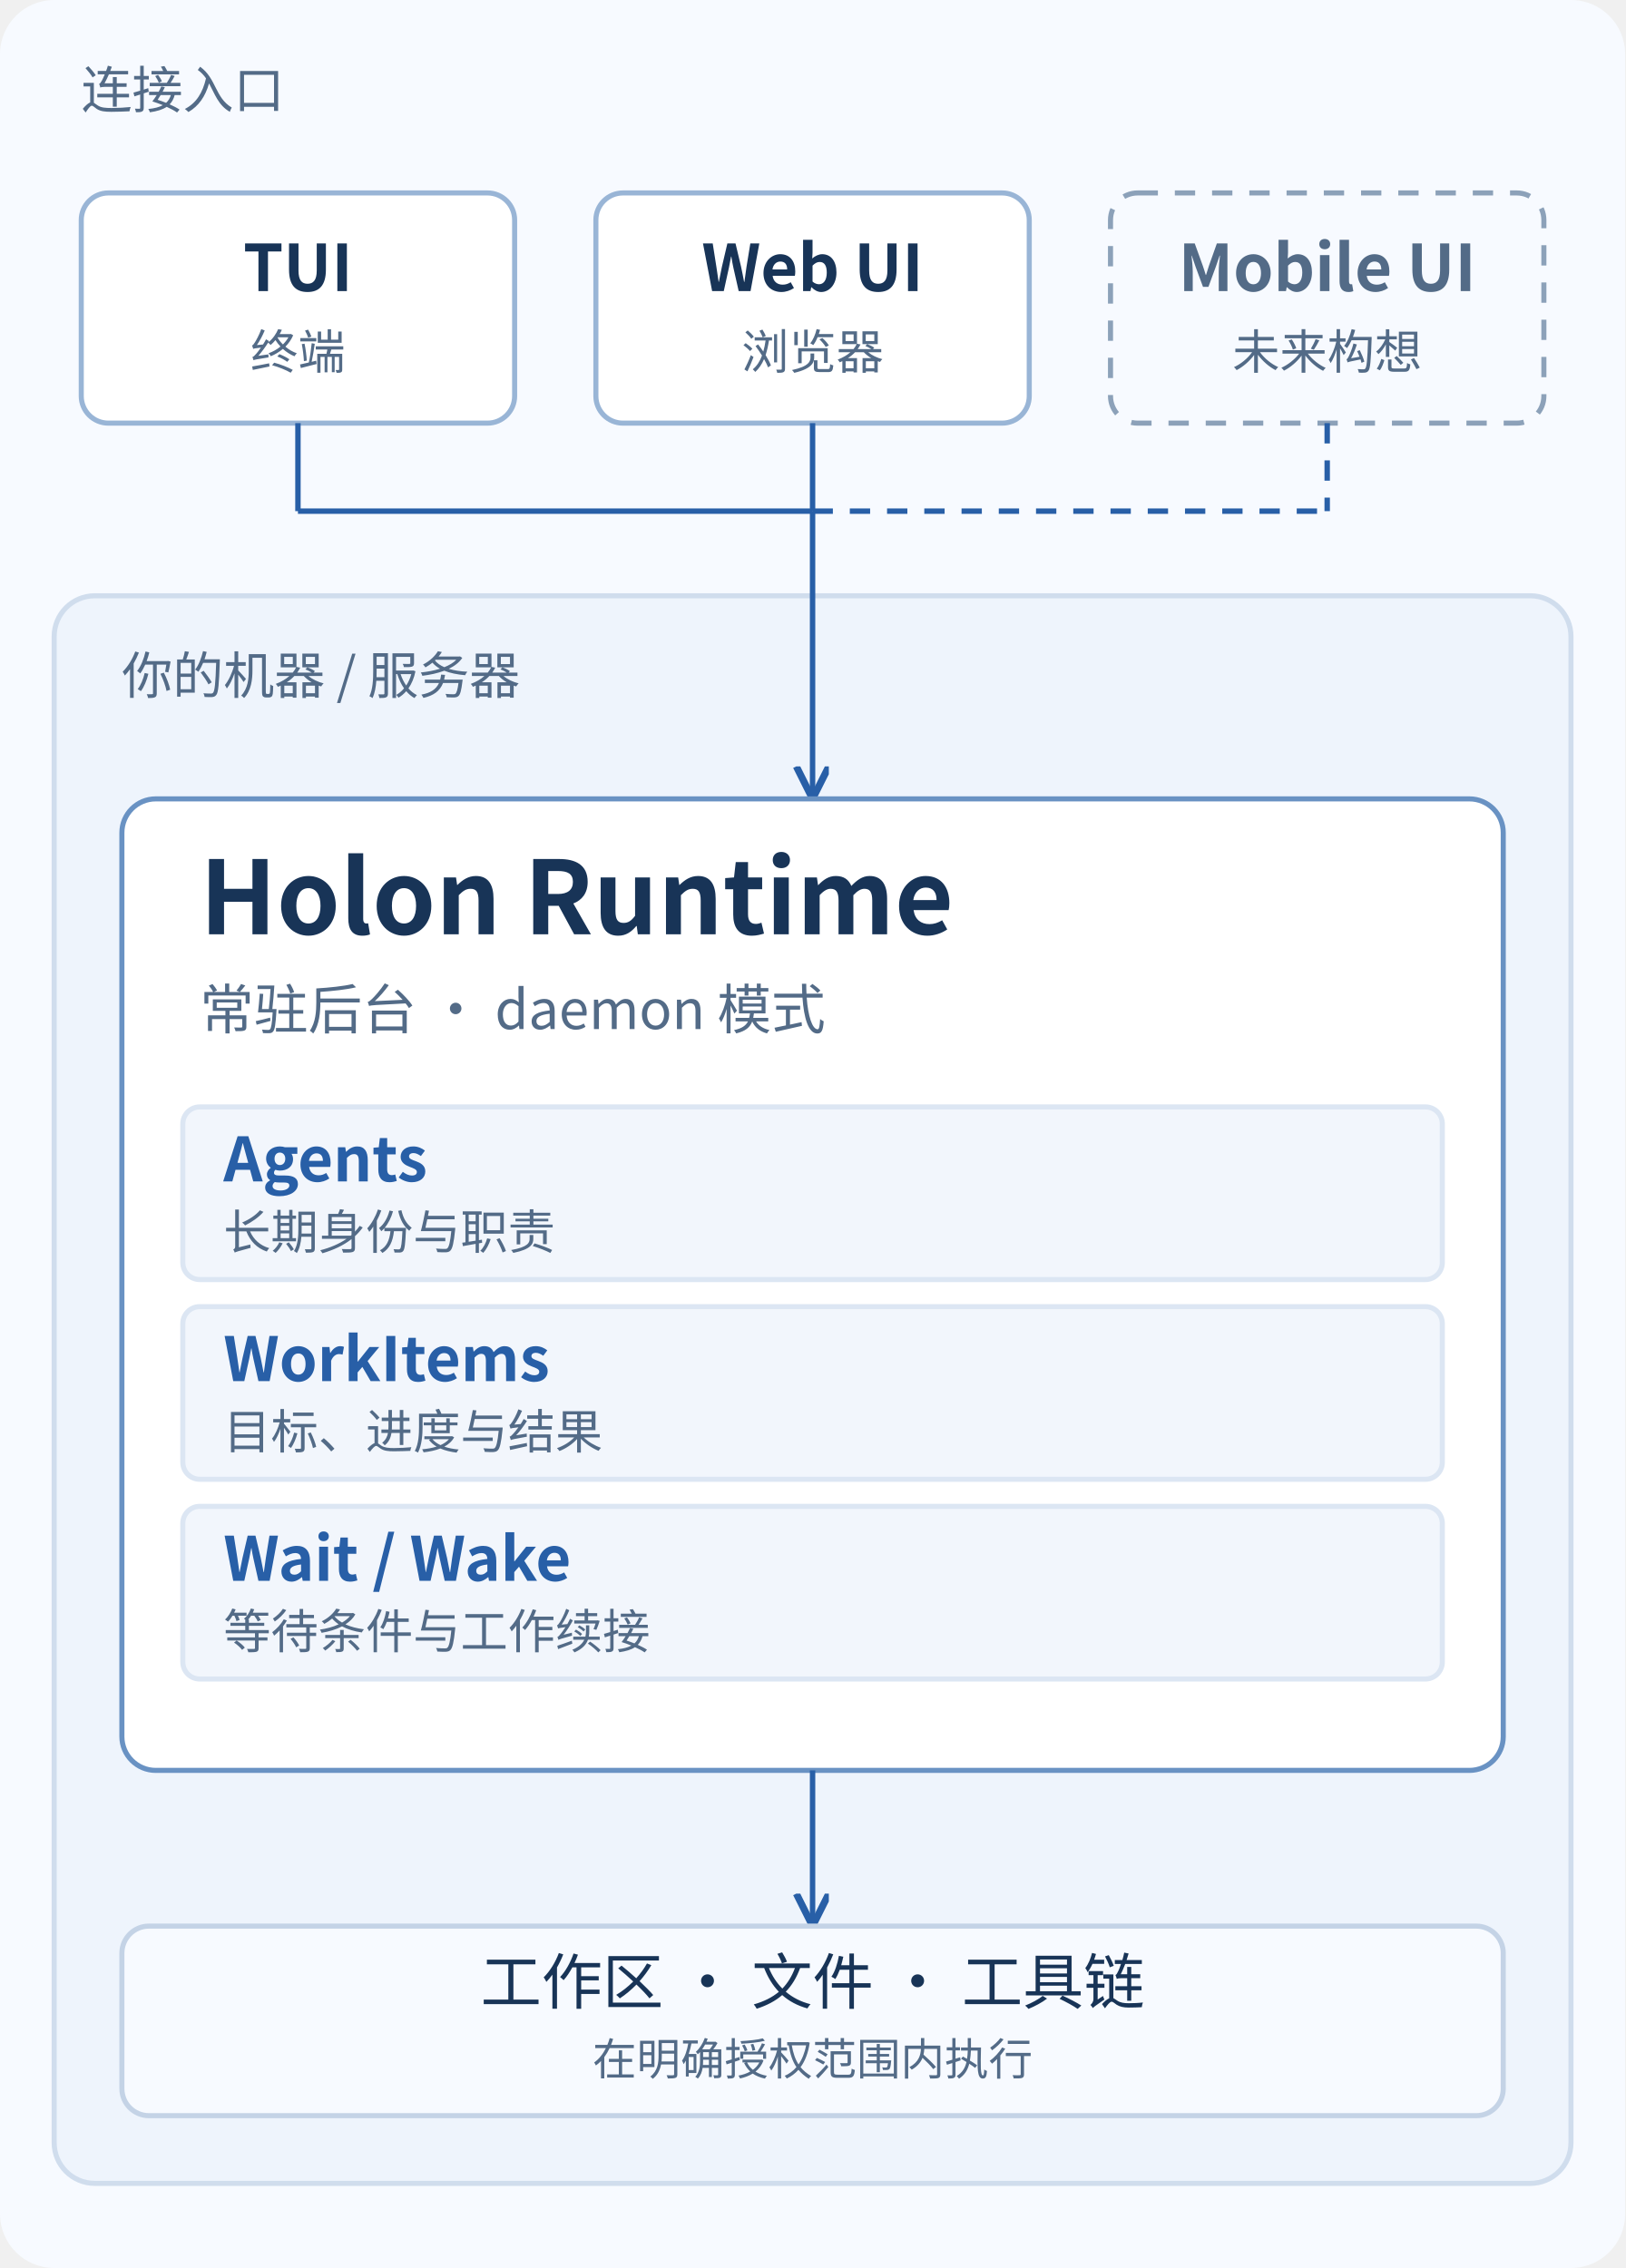
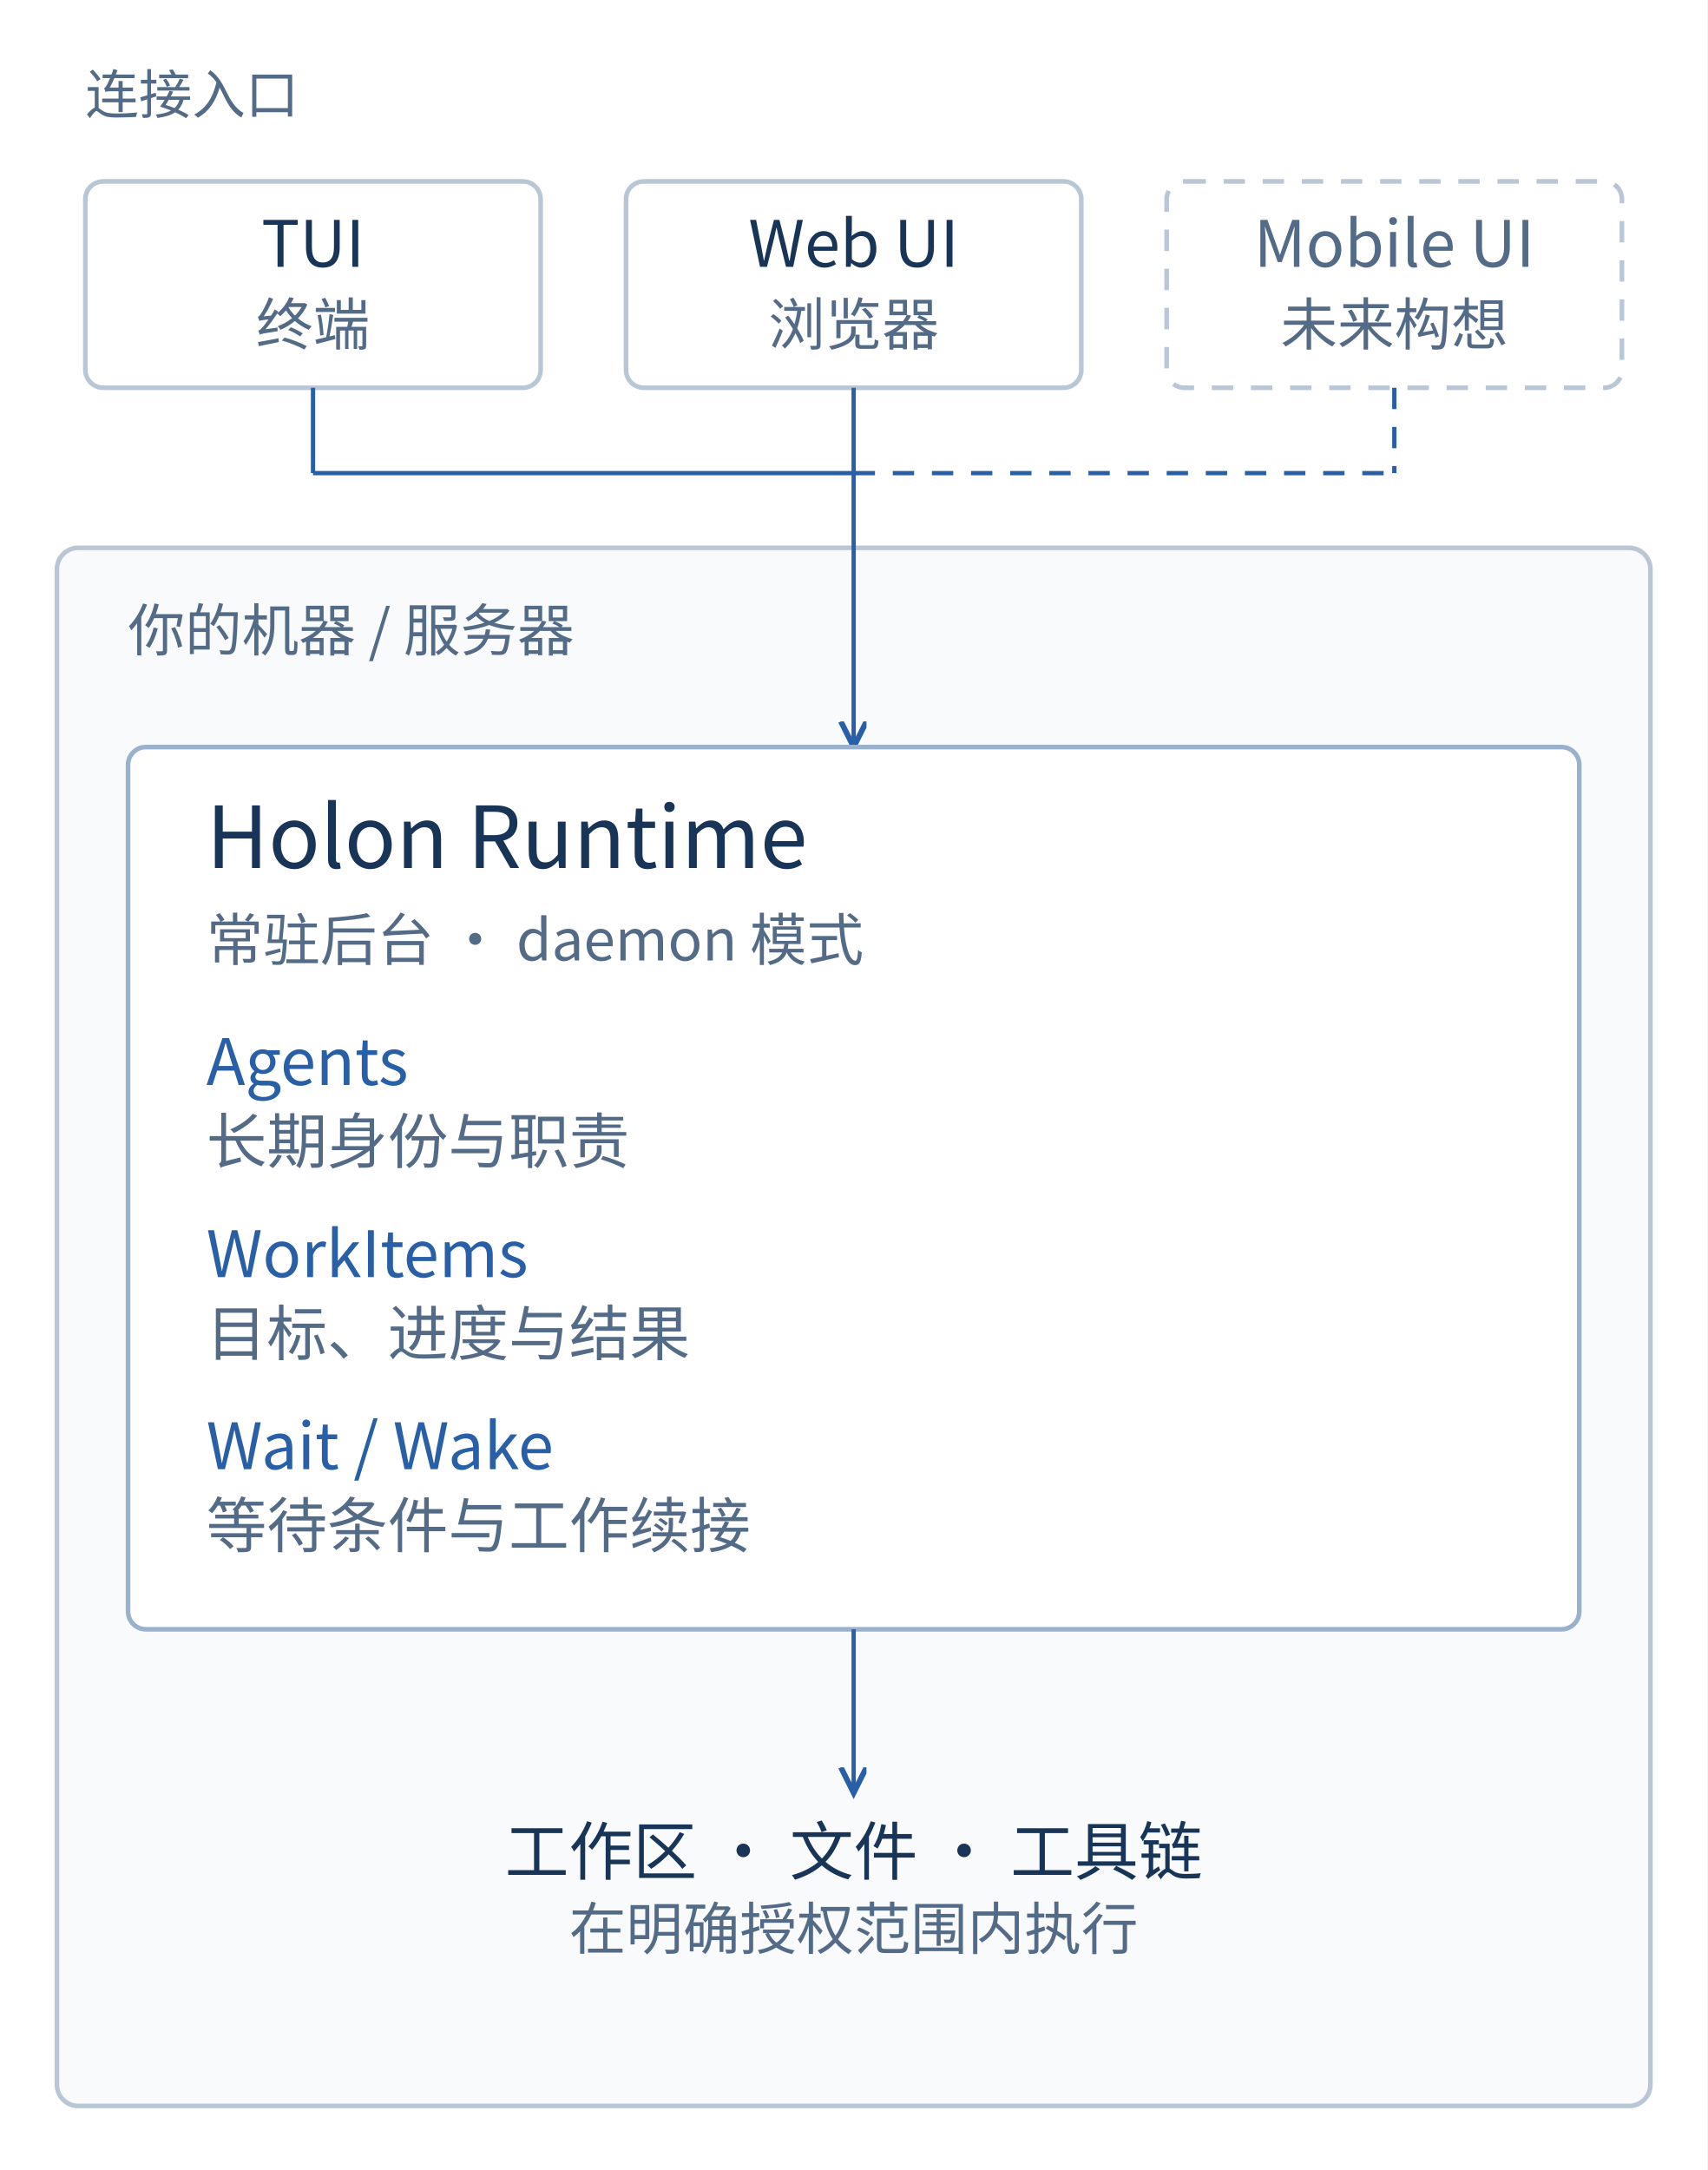
- <svg xmlns="http://www.w3.org/2000/svg" width="480" height="670" viewBox="0 0 480 670" role="img">
+ <svg xmlns="http://www.w3.org/2000/svg" width="480" height="610" viewBox="0 0 480 610" role="img">
  <defs>
    <marker id="arrow" markerWidth="8" markerHeight="8" refX="6" refY="3" orient="auto-start-reverse">
      <path d="M0 0L6 3L0 6" fill="none" stroke="#285fa7" stroke-width="1.3" />
    </marker>
  </defs>
-   <rect width="480" height="670" rx="16" fill="#f7faff" />
+   <rect width="480" height="610" fill="#fff" />
  <g font-family="Noto Sans CJK SC, sans-serif">
    <text x="24" y="32" font-size="15" fill="#536b87" font-weight="500" text-anchor="start">连接入口</text>
-     <rect x="24" y="57" width="128" height="68" rx="8" fill="#fff" stroke="#99b5d6" stroke-width="1.5" />
-     <text x="88.0" y="86" font-size="19" fill="#183457" font-weight="600" text-anchor="middle">TUI</text>
-     <text x="88.0" y="109" font-size="14" fill="#536b87" font-weight="400" text-anchor="middle">终端</text>
-     <path d="M88.0 125V151" fill="none" stroke="#285fa7" stroke-width="1.6" />
-     <rect x="176" y="57" width="128" height="68" rx="8" fill="#fff" stroke="#99b5d6" stroke-width="1.5" />
-     <text x="240.0" y="86" font-size="19" fill="#183457" font-weight="600" text-anchor="middle">Web UI</text>
-     <text x="240.0" y="109" font-size="14" fill="#536b87" font-weight="400" text-anchor="middle">浏览器</text>
-     <path d="M240.0 125V151" fill="none" stroke="#285fa7" stroke-width="1.6" />
-     <rect x="328" y="57" width="128" height="68" rx="8" fill="#f7faff" stroke="#8ca1b9" stroke-width="1.5" stroke-dasharray="6 5" />
-     <text x="392.0" y="86" font-size="19" fill="#536b87" font-weight="600" text-anchor="middle">Mobile UI</text>
-     <text x="392.0" y="109" font-size="14" fill="#536b87" font-weight="400" text-anchor="middle">未来构想</text>
-     <path d="M392.0 125V151" fill="none" stroke="#285fa7" stroke-width="1.6" stroke-dasharray="6 5" />
-     <path d="M88.0 151H240.0" fill="none" stroke="#285fa7" stroke-width="1.6" />
-     <path d="M240.0 151H392.0" fill="none" stroke="#285fa7" stroke-width="1.6" stroke-dasharray="6 5" />
-     <rect x="16" y="176" width="448" height="469" rx="12" fill="#eef4fc" stroke="#d0dded" stroke-width="1.5" />
-     <text x="36" y="205" font-size="15" fill="#536b87" font-weight="400" text-anchor="start">你的机器 / 服务器</text>
-     <path d="M240.0 151V236" fill="none" stroke="#285fa7" stroke-width="1.6" marker-end="url(#arrow)" />
-     <rect x="36" y="236" width="408" height="287" rx="10" fill="#fff" stroke="#6992c3" stroke-width="1.5" />
-     <text x="59" y="276" font-size="30" fill="#183457" font-weight="700" text-anchor="start">Holon Runtime</text>
-     <text x="59" y="304" font-size="16" fill="#536b87" font-weight="400" text-anchor="start">常驻后台 · daemon 模式</text>
-     <rect x="54" y="327" width="372" height="51" rx="5" fill="#f2f6fc" stroke="#dce6f3" stroke-width="1.5" />
-     <text x="66" y="349" font-size="18" fill="#285fa7" font-weight="600" text-anchor="start">Agents</text>
-     <text x="66" y="369" font-size="14" fill="#536b87" font-weight="400" text-anchor="start">长期身份与职责</text>
-     <rect x="54" y="386" width="372" height="51" rx="5" fill="#f2f6fc" stroke="#dce6f3" stroke-width="1.5" />
-     <text x="66" y="408" font-size="18" fill="#285fa7" font-weight="600" text-anchor="start">WorkItems</text>
-     <text x="66" y="428" font-size="14" fill="#536b87" font-weight="400" text-anchor="start">目标、进度与结果</text>
-     <rect x="54" y="445" width="372" height="51" rx="5" fill="#f2f6fc" stroke="#dce6f3" stroke-width="1.5" />
-     <text x="66" y="467" font-size="18" fill="#285fa7" font-weight="600" text-anchor="start">Wait / Wake</text>
-     <text x="66" y="487" font-size="14" fill="#536b87" font-weight="400" text-anchor="start">等待条件与工作续接</text>
-     <path d="M240.0 523V569" fill="none" stroke="#285fa7" stroke-width="1.6" marker-end="url(#arrow)" />
-     <rect x="36" y="569" width="408" height="56" rx="8" fill="#f7faff" stroke="#c4d3e6" stroke-width="1.5" />
-     <text x="240.0" y="592" font-size="18" fill="#183457" font-weight="500" text-anchor="middle">工作区 · 文件 · 工具链</text>
-     <text x="240.0" y="613" font-size="13" fill="#536b87" font-weight="400" text-anchor="middle">在明确授权范围内执行</text>
+     <rect x="24" y="51" width="128" height="58" rx="5" fill="#fff" stroke="#b8c6d6" stroke-width="1.3" />
+     <text x="88.0" y="75" font-size="18" fill="#183457" font-weight="500" text-anchor="middle">TUI</text>
+     <text x="88.0" y="97" font-size="16" fill="#536b87" font-weight="400" text-anchor="middle">终端</text>
+     <path d="M88.0 109V133" fill="none" stroke="#285fa7" stroke-width="1.2" />
+     <rect x="176" y="51" width="128" height="58" rx="5" fill="#fff" stroke="#b8c6d6" stroke-width="1.3" />
+     <text x="240.0" y="75" font-size="18" fill="#183457" font-weight="500" text-anchor="middle">Web UI</text>
+     <text x="240.0" y="97" font-size="16" fill="#536b87" font-weight="400" text-anchor="middle">浏览器</text>
+     <path d="M240.0 109V133" fill="none" stroke="#285fa7" stroke-width="1.2" />
+     <rect x="328" y="51" width="128" height="58" rx="5" fill="#fff" stroke="#b8c6d6" stroke-width="1.3" stroke-dasharray="6 5" />
+     <text x="392.0" y="75" font-size="18" fill="#536b87" font-weight="500" text-anchor="middle">Mobile UI</text>
+     <text x="392.0" y="97" font-size="16" fill="#536b87" font-weight="400" text-anchor="middle">未来构想</text>
+     <path d="M392.0 109V133" fill="none" stroke="#285fa7" stroke-width="1.2" stroke-dasharray="6 5" />
+     <path d="M88.0 133H240.0" fill="none" stroke="#285fa7" stroke-width="1.2" />
+     <path d="M240.0 133H392.0" fill="none" stroke="#285fa7" stroke-width="1.2" stroke-dasharray="6 5" />
+     <rect x="16" y="154" width="448" height="438" rx="6" fill="#f8fafc" stroke="#b8c6d6" stroke-width="1.3" />
+     <text x="36" y="183" font-size="16" fill="#536b87" font-weight="400" text-anchor="start">你的机器 / 服务器</text>
+     <path d="M240.0 133V210" fill="none" stroke="#285fa7" stroke-width="1.2" marker-end="url(#arrow)" />
+     <rect x="36" y="210" width="408" height="248" rx="5" fill="#fff" stroke="#9ab1cd" stroke-width="1.3" />
+     <text x="58" y="244" font-size="24" fill="#183457" font-weight="500" text-anchor="start">Holon Runtime</text>
+     <text x="58" y="270" font-size="16" fill="#536b87" font-weight="400" text-anchor="start">常驻后台 · daemon 模式</text>
+     <text x="58" y="305" font-size="18" fill="#285fa7" font-weight="500" text-anchor="start">Agents</text>
+     <text x="58" y="327" font-size="17" fill="#536b87" font-weight="400" text-anchor="start">长期身份与职责</text>
+     <text x="58" y="359" font-size="18" fill="#285fa7" font-weight="500" text-anchor="start">WorkItems</text>
+     <text x="58" y="381" font-size="17" fill="#536b87" font-weight="400" text-anchor="start">目标、进度与结果</text>
+     <text x="58" y="413" font-size="18" fill="#285fa7" font-weight="500" text-anchor="start">Wait / Wake</text>
+     <text x="58" y="435" font-size="17" fill="#536b87" font-weight="400" text-anchor="start">等待条件与工作续接</text>
+     <path d="M240.0 458V504" fill="none" stroke="#285fa7" stroke-width="1.2" marker-end="url(#arrow)" />
+     <text x="240.0" y="527" font-size="18" fill="#183457" font-weight="500" text-anchor="middle">工作区 · 文件 · 工具链</text>
+     <text x="240.0" y="548" font-size="16" fill="#536b87" font-weight="400" text-anchor="middle">在明确授权范围内执行</text>
  </g>
</svg>
